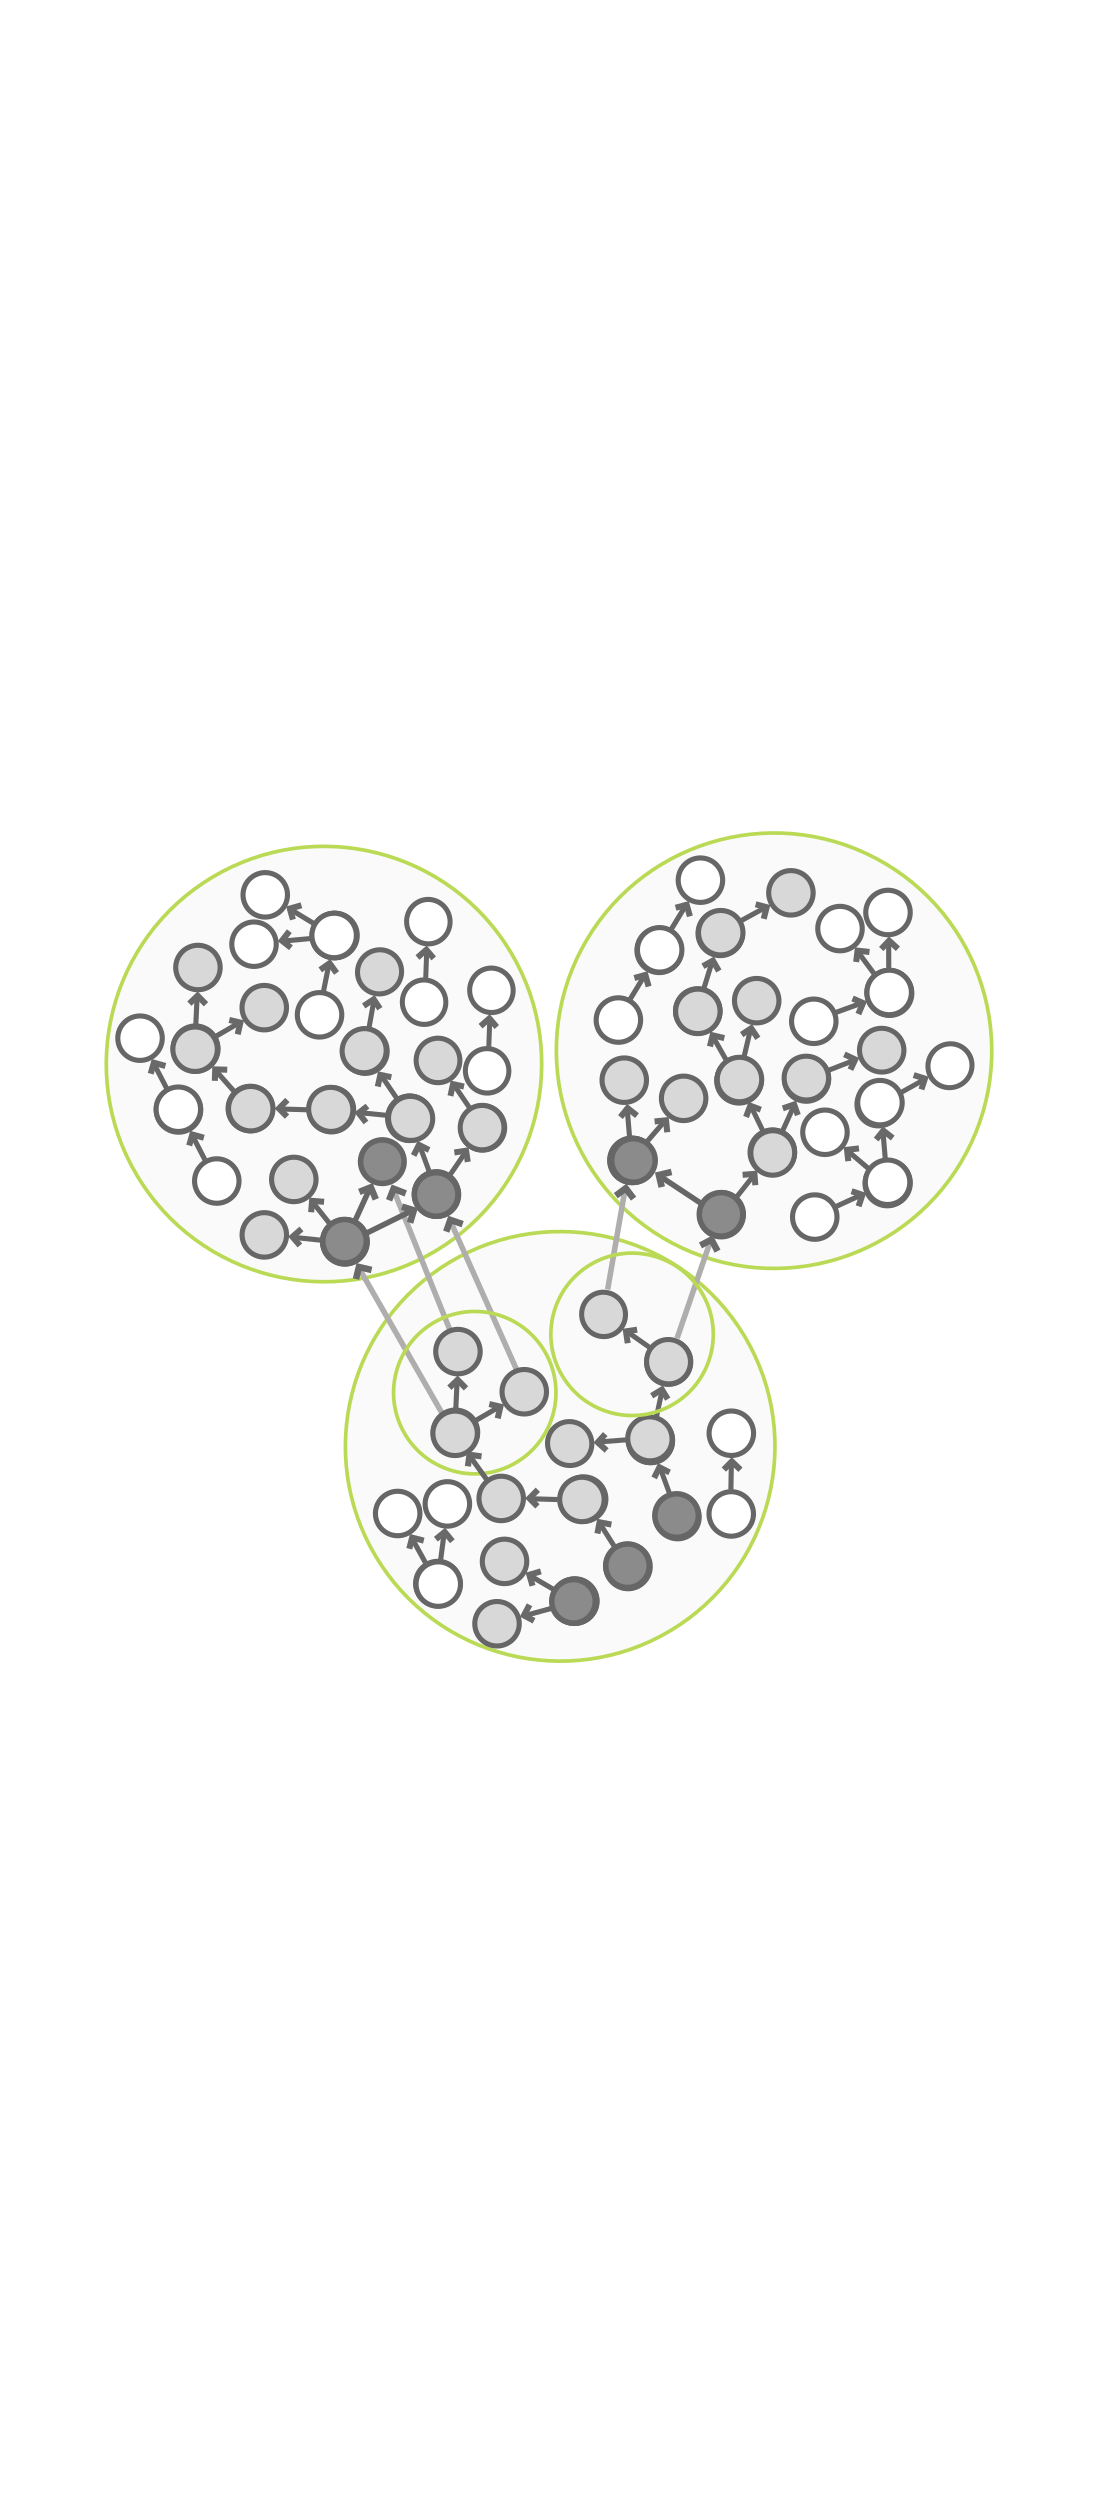
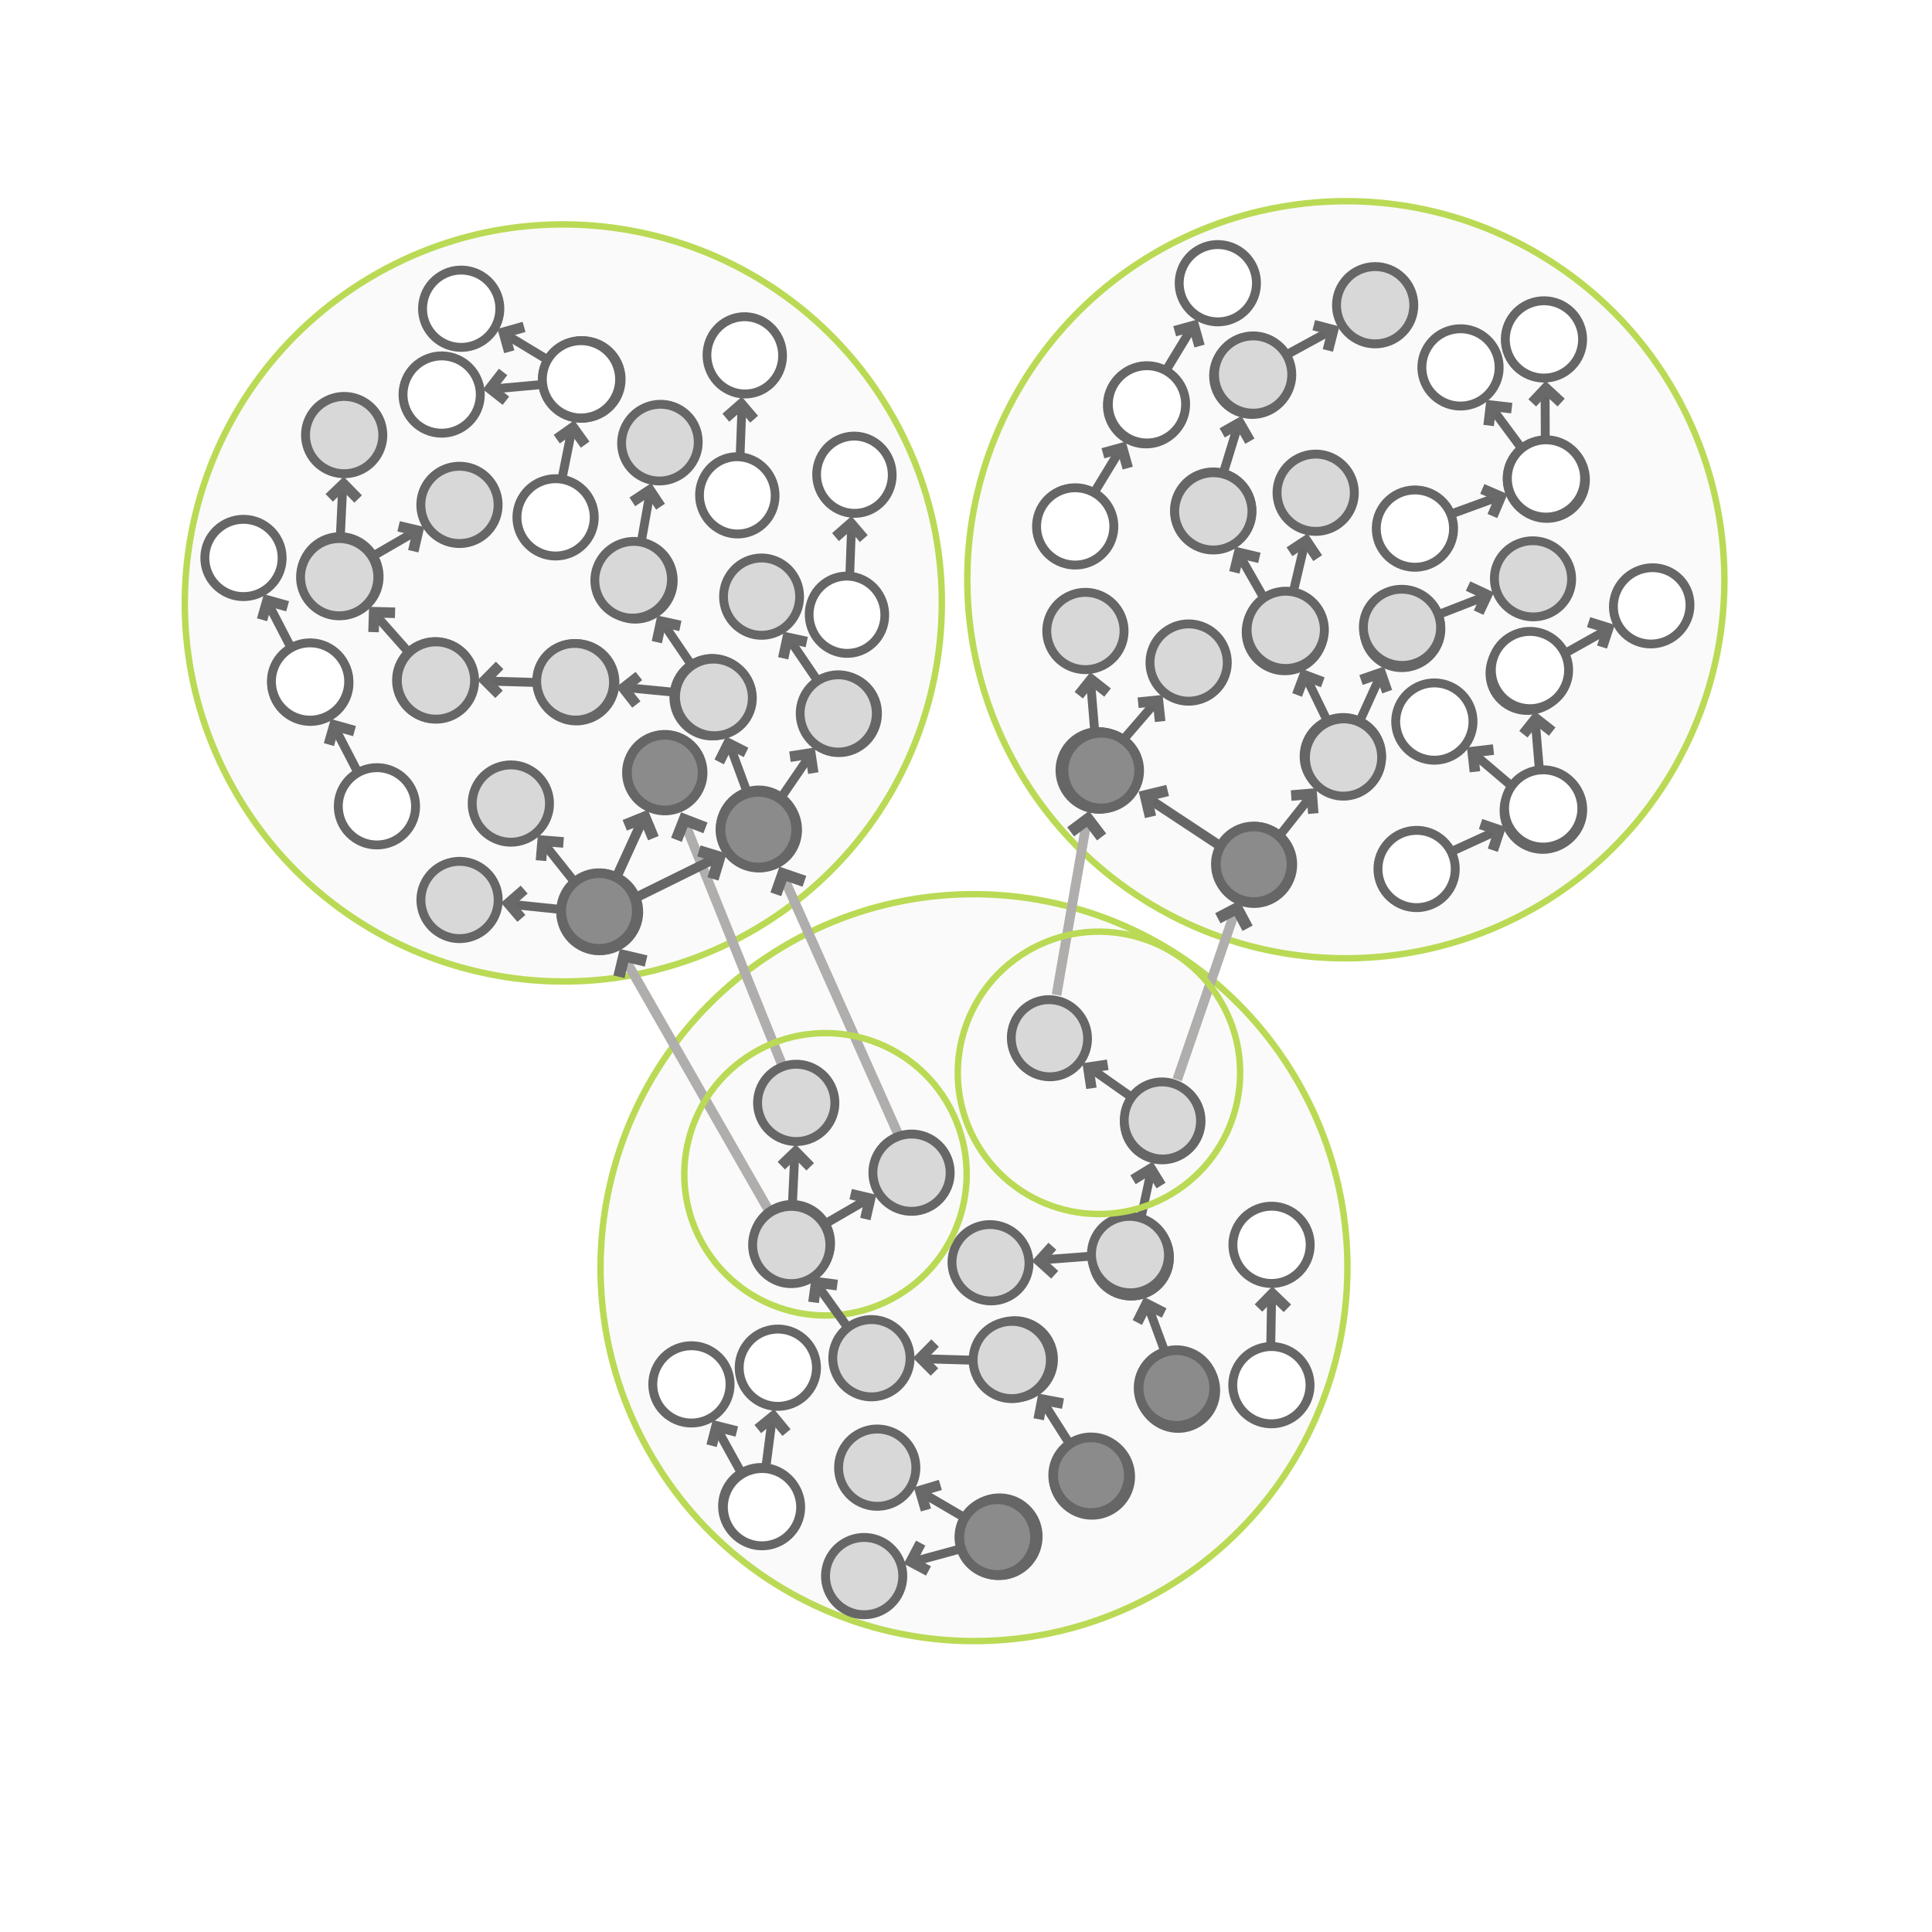
- <svg xmlns="http://www.w3.org/2000/svg" xmlns:xlink="http://www.w3.org/1999/xlink" viewBox="30.786 16.849 300 267.651" width="118.677" height="267.006">
+ <svg xmlns="http://www.w3.org/2000/svg" xmlns:xlink="http://www.w3.org/1999/xlink" viewBox="30.786 16.849 300 300" width="300px" height="300px">
  <defs>
    <symbol id="symbol-1" viewBox="0 0 75.989 137.212">
      <circle style="fill: rgb(216, 216, 216); stroke-width: 5px; stroke: rgb(102, 102, 102);" cx="243.248" cy="327.315" r="21.703" transform="matrix(0.838671, -0.544639, 0.544639, 0.838671, -336.3064, -34.83715)" />
      <circle style="fill: rgb(216, 216, 216); stroke-width: 5px; stroke: rgb(102, 102, 102);" cx="271.904" cy="253.912" r="21.703" transform="matrix(0.838671, -0.544639, 0.544639, 0.838671, -336.3064, -34.83715)" />
      <line style="stroke-width: 5px; marker-start: url(#marker-0); stroke: rgb(102, 102, 102);" x1="260.613" y1="282.91" x2="251.477" y2="305.225" transform="matrix(0.838671, -0.544639, 0.544639, 0.838671, -336.3064, -34.83715)" />
    </symbol>
    <marker id="marker-0" viewBox="0 0 12.641 9.03" overflow="visible" orient="auto" refX="6.32" refY="4.51">
      <polyline style="fill: none; stroke-miterlimit: 2; stroke-width: 5px; stroke: rgb(105, 105, 105);" points="2 3.775 10.625 0 14.641 9.03" transform="matrix(-0.390731, -0.920505, 0.920505, -0.390731, 7.415497, 13.93821)" />
    </marker>
    <symbol id="symbol-2" viewBox="0 0 75.989 137.212">
      <circle style="stroke-width: 5px; stroke: rgb(102, 102, 102); fill: rgb(255, 255, 255);" cx="243.248" cy="327.315" r="21.703" transform="matrix(0.838671, -0.544639, 0.544639, 0.838671, -336.3064, -34.83715)" />
      <circle style="stroke-width: 5px; stroke: rgb(102, 102, 102); fill: rgb(255, 255, 255);" cx="271.904" cy="253.912" r="21.703" transform="matrix(0.838671, -0.544639, 0.544639, 0.838671, -336.3064, -34.83715)" />
      <line style="stroke-width: 5px; marker-start: url(#marker-0); stroke: rgb(102, 102, 102); fill: rgb(255, 255, 255);" x1="222.038" y1="264.931" x2="212.902" y2="287.246" transform="matrix(0.838671, -0.544639, 0.544639, 0.838671, -294.162, -40.76803)" />
    </symbol>
  </defs>
-   <circle cx="158.955" cy="91.706" r="58.77" style="fill: rgb(250, 250, 250); stroke: rgb(186, 218, 85);" transform="matrix(0.858973, -0.512021, 0.512021, 0.858973, -65.23412, 103.0891)" />
-   <use width="75.989" height="137.212" transform="matrix(0.237541, -0.141595, 0.141595, 0.237541, 72.26856, 93.52187)" style="stroke-width: 23.94px; stroke: rgb(166, 172, 148);" xlink:href="#symbol-1" />
-   <use width="75.989" height="137.212" transform="matrix(0.268975, 0.064246, -0.064246, 0.268975, 78.08102, 64.40298)" style="stroke-width: 23.94px; stroke: rgb(166, 172, 148);" xlink:href="#symbol-1" />
-   <use width="75.989" height="137.212" transform="matrix(-0.233862, 0.139402, 0.141595, 0.237541, 144.2779, 103.7563)" style="stroke-width: 23.94px; stroke: rgb(166, 172, 148);" xlink:href="#symbol-1" />
-   <use width="75.989" height="137.212" transform="matrix(-0.191273, 0.19668, 0.193752, 0.1944, 129.3474, 85.24663)" style="stroke-width: 23.94px; stroke: rgb(166, 172, 148);" xlink:href="#symbol-1" />
-   <use width="75.989" height="137.212" transform="matrix(0.059353, -0.270097, 0.270097, 0.059353, 88.59203, 118.8479)" style="stroke-width: 23.94px; stroke: rgb(166, 172, 148);" xlink:href="#symbol-1" />
-   <use width="75.989" height="137.212" transform="matrix(-0.27426, 0.007077, 0.0028, 0.274452, 141.4084, 67.12992)" style="stroke-width: 23.94px; stroke: rgb(166, 172, 148);" xlink:href="#symbol-1" />
-   <use width="75.989" height="137.212" transform="matrix(0.029085, 0.272806, 0.27334, -0.024836, 111.0082, 105.2653)" style="stroke-width: 23.94px; stroke: rgb(166, 172, 148);" xlink:href="#symbol-1" />
-   <use width="75.989" height="137.212" transform="matrix(0.244623, -0.128975, 0.128975, 0.244623, 98.89336, 128.1529)" style="stroke-width: 23.94px; stroke: rgb(166, 172, 148);" xlink:href="#symbol-1" />
-   <use width="75.989" height="137.212" transform="matrix(0.091576, 0.260939, -0.260939, 0.091576, 107.2171, 74.66311)" style="stroke-width: 23.94px; stroke: rgb(166, 172, 148);" xlink:href="#symbol-1" />
-   <use width="75.989" height="137.212" transform="matrix(0.264953, -0.079211, 0.079211, 0.264953, 68.64732, 107.2936)" xlink:href="#symbol-2" />
-   <use width="75.989" height="137.212" transform="matrix(-0.267547, 0.039413, 0.040304, 0.273589, 170.2819, 71.16785)" xlink:href="#symbol-2" />
-   <use width="75.989" height="137.212" transform="matrix(0.264953, -0.079211, 0.079211, 0.264953, 58.26214, 87.91258)" xlink:href="#symbol-2" />
-   <use width="75.989" height="137.212" transform="matrix(-0.267547, 0.039413, 0.040304, 0.273589, 153.2562, 52.6301)" xlink:href="#symbol-2" />
-   <use width="75.989" height="137.212" transform="matrix(0.079155, -0.264971, 0.264971, 0.079155, 91.8148, 152.176)" style="stroke-width: 23.94px; stroke: rgb(166, 172, 148);" xlink:href="#symbol-1" />
-   <use width="75.989" height="137.212" transform="matrix(-0.249155, -0.109757, -0.111485, 0.253073, 171.9488, 113.425)" style="stroke-width: 23.94px; stroke: rgb(166, 172, 148);" xlink:href="#symbol-1" />
-   <use width="75.989" height="137.212" transform="matrix(-0.191273, 0.19668, 0.193752, 0.1944, 148.9677, 87.75452)" style="stroke-width: 23.94px; stroke: rgb(166, 172, 148);" xlink:href="#symbol-1" />
-   <use width="75.989" height="137.212" transform="matrix(0.026882, -0.275233, 0.275233, 0.026882, 90.29694, 75.56973)" xlink:href="#symbol-2" />
-   <use width="75.989" height="137.212" transform="matrix(0.184613, -0.205895, 0.205895, 0.184613, 90.67484, 55.42627)" xlink:href="#symbol-2" />
-   <circle cx="160.881" cy="213.013" r="57.981" style="fill: rgb(250, 250, 250); stroke: rgb(186, 218, 85);" transform="matrix(0.858973, -0.512021, 0.512021, 0.858973, -65.23412, 103.0891)" />
-   <use width="75.989" height="137.212" transform="matrix(-0.233862, 0.139402, 0.141595, 0.237541, 209.2057, 190.8026)" style="stroke-width: 23.94px; stroke: rgb(166, 172, 148);" xlink:href="#symbol-1" />
-   <use width="75.989" height="137.212" transform="matrix(-0.274338, -0.002714, -0.006998, 0.274377, 219.7807, 172.8459)" style="stroke-width: 23.94px; stroke: rgb(166, 172, 148);" xlink:href="#symbol-1" />
-   <use width="75.989" height="137.212" transform="matrix(0.257008, -0.102086, 0.102086, 0.257008, 177.5862, 213.2724)" style="stroke-width: 23.94px; stroke: rgb(166, 172, 148);" xlink:href="#symbol-1" />
-   <use width="75.989" height="137.212" transform="matrix(0.059353, -0.270097, 0.270097, 0.059353, 156.2113, 224.0808)" style="stroke-width: 23.94px; stroke: rgb(166, 172, 148);" xlink:href="#symbol-1" />
-   <use width="75.989" height="137.212" transform="matrix(-0.109557, 0.251527, 0.249892, 0.113514, 189.5281, 157.1057)" style="stroke-width: 23.94px; stroke: rgb(166, 172, 148);" xlink:href="#symbol-1" />
-   <use width="75.989" height="137.212" transform="matrix(0.075117, 0.263868, 0.265118, -0.071021, 174.3763, 197.1413)" style="stroke-width: 23.94px; stroke: rgb(166, 172, 148);" xlink:href="#symbol-1" />
-   <use width="75.989" height="137.212" transform="matrix(0.181667, -0.208502, 0.208502, 0.181667, 155.2878, 235.5522)" style="stroke-width: 23.94px; stroke: rgb(166, 172, 148);" xlink:href="#symbol-1" />
-   <use width="75.989" height="137.212" transform="matrix(-0.021706, -0.275688, 0.275688, -0.021706, 157.3471, 260.5117)" style="stroke-width: 23.94px; stroke: rgb(166, 172, 148);" xlink:href="#symbol-1" />
-   <line style="marker-start: url(#marker-0); stroke-width: 1.5px; fill: rgb(255, 246, 246); stroke: rgb(176, 173, 173);" x1="151.903" y1="157.152" x2="126.704" y2="194.485" transform="matrix(0.441529, -0.897247, 0.897247, 0.441529, -79.95565, 223.1792)" />
-   <line style="marker-start: url(#marker-0); stroke-width: 1.5px; fill: rgb(255, 246, 246); stroke: rgb(176, 173, 173);" x1="158.397" y1="138.897" x2="131.384" y2="169.027" transform="matrix(0.441529, -0.897247, 0.897247, 0.441529, -57.22479, 215.9859)" />
-   <line style="marker-start: url(#marker-0); stroke-width: 1.5px; fill: rgb(255, 246, 246); stroke: rgb(176, 173, 173);" x1="175.498" y1="146.747" x2="147.636" y2="180.23" transform="matrix(0.441529, -0.897247, 0.897247, 0.441529, -56.45907, 236.2691)" />
-   <line style="marker-start: url(#marker-0); stroke: rgb(102, 102, 102); fill: rgb(255, 255, 255); stroke-width: 1.5px;" x1="133.091" y1="138.834" x2="123.666" y2="139.109" transform="matrix(0.441529, -0.897247, 0.897247, 0.441529, -52.99608, 192.7988)" />
-   <circle cx="148.496" cy="188.757" r="21.922" style="fill: none; stroke: rgb(186, 218, 85);" transform="matrix(0.858973, -0.512021, 0.512021, 0.858973, -65.23412, 103.0891)" />
-   <line style="marker-start: url(#marker-0); stroke: rgb(102, 102, 102); stroke-width: 1.4px;" x1="161.951" y1="206.609" x2="158.449" y2="213.17" transform="matrix(0.441529, -0.897247, 0.897247, 0.441529, -98.85566, 260.9562)" />
-   <circle style="stroke: rgb(102, 102, 102); fill: rgb(139, 139, 139); stroke-width: 1.5px;" cx="65.837" cy="88.591" r="5.874" transform="matrix(0.441529, -0.897247, 0.897247, 0.441529, 77.07241, 265.4864)" />
-   <circle style="stroke: rgb(102, 102, 102); fill: rgb(139, 139, 139); stroke-width: 1.5px;" cx="65.837" cy="88.591" r="5.874" transform="matrix(0.578379, -0.815768, 0.815768, 0.578379, 89.84891, 238.3867)" />
-   <circle style="stroke: rgb(102, 102, 102); fill: rgb(139, 139, 139); stroke-width: 1.5px;" cx="65.837" cy="88.591" r="5.874" transform="matrix(0.441529, -0.897247, 0.897247, 0.441529, 104.9043, 242.3339)" />
-   <circle style="stroke: rgb(102, 102, 102); fill: rgb(139, 139, 139); stroke-width: 1.5px;" cx="65.837" cy="88.591" r="5.874" transform="matrix(0.441529, -0.897247, 0.897247, 0.441529, 15.24637, 168.2703)" />
-   <circle style="stroke: rgb(102, 102, 102); fill: rgb(139, 139, 139); stroke-width: 1.5px;" cx="65.837" cy="88.591" r="5.874" transform="matrix(0.441529, -0.897247, 0.897247, 0.441529, 25.45546, 146.7813)" />
-   <circle style="stroke: rgb(102, 102, 102); fill: rgb(139, 139, 139); stroke-width: 1.5px;" cx="65.837" cy="88.591" r="5.874" transform="matrix(0.441529, -0.897247, 0.897247, 0.441529, 39.98448, 155.6416)" />
-   <line style="marker-start: url(#marker-0); stroke: rgb(102, 102, 102); fill: rgb(255, 255, 255); stroke-width: 1.5px;" x1="140.781" y1="147.411" x2="130.1" y2="139.203" transform="matrix(0.441529, -0.897247, 0.897247, 0.441529, -52.94217, 201.5564)" />
-   <use width="75.989" height="137.212" transform="matrix(0.270756, 0.056262, -0.056262, 0.270756, 221.7921, 190.329)" xlink:href="#symbol-2" />
-   <use width="75.989" height="137.212" transform="matrix(0.268975, 0.064246, -0.064246, 0.268975, 148.2772, 168.0999)" style="stroke-width: 23.94px; stroke: rgb(166, 172, 148);" xlink:href="#symbol-1" />
-   <use width="75.989" height="137.212" transform="matrix(0.091576, 0.260939, -0.260939, 0.091576, 177.4133, 178.36)" style="stroke-width: 23.94px; stroke: rgb(166, 172, 148);" xlink:href="#symbol-1" />
-   <use width="75.989" height="137.212" transform="matrix(0.25623, 0.104029, -0.104029, 0.25623, 116.431, 54.93586)" xlink:href="#symbol-2" />
-   <circle cx="158.955" cy="91.706" r="58.77" style="fill: rgb(250, 250, 250); stroke: rgb(186, 218, 85);" transform="matrix(0.884218, 0.467075, -0.467075, 0.884218, 142.0521, -58.45981)" />
-   <use width="75.989" height="137.212" transform="matrix(0.244522, 0.129165, -0.129165, 0.244522, 221.7738, 53.98116)" style="stroke-width: 23.94px; stroke: rgb(166, 172, 148);" xlink:href="#symbol-1" />
-   <use width="75.989" height="137.212" transform="matrix(0.085103, 0.263121, -0.263121, 0.085103, 249.6643, 43.79218)" style="stroke-width: 23.94px; stroke: rgb(166, 172, 148);" xlink:href="#symbol-1" />
-   <use width="75.989" height="137.212" transform="matrix(-0.240735, -0.127165, -0.129165, 0.244522, 250.5054, 120.7987)" style="stroke-width: 23.94px; stroke: rgb(166, 172, 148);" xlink:href="#symbol-1" />
-   <use width="75.989" height="137.212" transform="matrix(-0.267486, -0.060991, -0.065184, 0.266612, 258.5423, 98.41708)" style="stroke-width: 23.94px; stroke: rgb(166, 172, 148);" xlink:href="#symbol-1" />
-   <use width="75.989" height="137.212" transform="matrix(0.261533, -0.089865, 0.089865, 0.261533, 208.641, 81.09928)" style="stroke-width: 23.94px; stroke: rgb(166, 172, 148);" xlink:href="#symbol-1" />
-   <use width="75.989" height="137.212" transform="matrix(-0.148759, -0.23052, -0.232909, 0.145207, 280.2891, 99.28919)" style="stroke-width: 23.94px; stroke: rgb(166, 172, 148);" xlink:href="#symbol-1" />
-   <use width="75.989" height="137.212" transform="matrix(-0.217826, 0.166796, 0.163446, 0.220493, 231.9044, 93.17348)" style="stroke-width: 23.94px; stroke: rgb(166, 172, 148);" xlink:href="#symbol-1" />
-   <use width="75.989" height="137.212" transform="matrix(0.171953, 0.21658, -0.21658, 0.171953, 216.6953, 98.06625)" style="stroke-width: 23.94px; stroke: rgb(166, 172, 148);" xlink:href="#symbol-1" />
-   <use width="75.989" height="137.212" transform="matrix(0.205514, 0.185036, -0.185036, 0.205514, 208.1291, 58.0552)" xlink:href="#symbol-2" />
-   <use width="75.989" height="137.212" transform="matrix(0.205514, 0.185036, -0.185036, 0.205514, 219.2753, 39.10158)" xlink:href="#symbol-2" />
-   <use width="75.989" height="137.212" transform="matrix(-0.172879, -0.207961, -0.212657, 0.176784, 298.8363, 101.8613)" xlink:href="#symbol-2" />
-   <use width="75.989" height="137.212" transform="matrix(0.275034, 0.028834, -0.028834, 0.275034, 191.9367, 95.70701)" style="stroke-width: 23.94px; stroke: rgb(166, 172, 148);" xlink:href="#symbol-1" />
-   <use width="75.989" height="137.212" transform="matrix(0.249022, -0.120266, 0.120266, 0.249022, 246.4853, 60.03468)" xlink:href="#symbol-2" />
-   <use width="75.989" height="137.212" transform="matrix(0.271889, 0.050508, -0.050508, 0.271889, 263.8833, 49.87539)" xlink:href="#symbol-2" />
-   <circle style="stroke: rgb(102, 102, 102); fill: rgb(139, 139, 139); stroke-width: 1.5px;" cx="65.837" cy="88.591" r="5.874" transform="matrix(0.995955, -0.089857, 0.089857, 0.995955, 128.2705, 44.18407)" />
-   <circle style="stroke: rgb(102, 102, 102); fill: rgb(139, 139, 139); stroke-width: 1.5px;" cx="65.837" cy="88.591" r="5.874" transform="matrix(0.995955, -0.089857, 0.089857, 0.995955, 151.9276, 58.73742)" />
-   <line style="marker-start: url(#marker-0); stroke: rgb(102, 102, 102); fill: rgb(255, 255, 255); stroke-width: 1.5px;" x1="220.474" y1="138.937" x2="209.793" y2="130.729" transform="matrix(-0.997433, 0.071603, -0.071603, -0.997433, 439.3692, 253.9157)" />
-   <use width="75.989" height="137.212" transform="matrix(0.044499, 0.272939, -0.272939, 0.044499, 277.7047, 71.61447)" xlink:href="#symbol-2" />
-   <line style="marker-start: url(#marker-0); stroke-width: 1.5px; fill: rgb(255, 246, 246); stroke: rgb(176, 173, 173);" x1="199.498" y1="135.067" x2="194.755" y2="161.322" transform="matrix(0.999978, -0.006681, 0.006681, 0.999978, -0.985164, 1.325068)" />
-   <line style="marker-start: url(#marker-0); stroke-width: 1.5px; fill: rgb(255, 246, 246); stroke: rgb(176, 173, 173);" x1="222.43" y1="148.892" x2="213.455" y2="174.462" transform="matrix(0.999978, -0.006681, 0.006681, 0.999978, -1.032361, 1.464596)" />
-   <circle cx="148.496" cy="188.757" r="21.922" style="fill: none; stroke: rgb(186, 218, 85);" transform="matrix(0.858973, -0.512021, 0.512021, 0.858973, -22.76909, 87.33554)" />
-   <use width="75.989" height="137.212" transform="matrix(0.215275, -0.173587, 0.173587, 0.215275, 241.8387, 117.6411)" xlink:href="#symbol-2" />
-   <use width="75.989" height="137.212" transform="matrix(0.275074, 0.028442, -0.028442, 0.275074, 260.9554, 101.7795)" xlink:href="#symbol-2" />
-   <use width="75.989" height="137.212" transform="matrix(0.066341, 0.268467, -0.268467, 0.066341, 276.483, 122.3345)" xlink:href="#symbol-2" />
-   <use width="75.989" height="137.212" transform="matrix(0.252632, 0.112482, -0.112482, 0.252632, 230.8766, 72.40112)" style="stroke-width: 23.94px; stroke: rgb(166, 172, 148);" xlink:href="#symbol-1" />
-   <use width="75.989" height="137.212" transform="matrix(0.262779, -0.086159, 0.086159, 0.262779, 127.6743, 216.5137)" xlink:href="#symbol-2" />
-   <use width="75.989" height="137.212" transform="matrix(0.262782, 0.08614, -0.08614, 0.262782, 146.2666, 208.753)" xlink:href="#symbol-2" />
+   <circle cx="158.955" cy="91.706" r="58.77" style="fill: rgb(250, 250, 250); stroke: rgb(186, 218, 85);" transform="matrix(0.858973, -0.512021, 0.512021, 0.858973, -65.23412, 113.0891)" />
+   <use width="75.989" height="137.212" transform="matrix(0.237541, -0.141595, 0.141595, 0.237541, 72.26856, 103.5219)" style="stroke-width: 23.94px; stroke: rgb(166, 172, 148);" xlink:href="#symbol-1" />
+   <use width="75.989" height="137.212" transform="matrix(0.268975, 0.064246, -0.064246, 0.268975, 78.08102, 74.40298)" style="stroke-width: 23.94px; stroke: rgb(166, 172, 148);" xlink:href="#symbol-1" />
+   <use width="75.989" height="137.212" transform="matrix(-0.233862, 0.139402, 0.141595, 0.237541, 144.2779, 113.7563)" style="stroke-width: 23.94px; stroke: rgb(166, 172, 148);" xlink:href="#symbol-1" />
+   <use width="75.989" height="137.212" transform="matrix(-0.191273, 0.19668, 0.193752, 0.1944, 129.3474, 95.24663)" style="stroke-width: 23.94px; stroke: rgb(166, 172, 148);" xlink:href="#symbol-1" />
+   <use width="75.989" height="137.212" transform="matrix(0.059353, -0.270097, 0.270097, 0.059353, 88.59203, 128.8479)" style="stroke-width: 23.94px; stroke: rgb(166, 172, 148);" xlink:href="#symbol-1" />
+   <use width="75.989" height="137.212" transform="matrix(-0.27426, 0.007077, 0.0028, 0.274452, 141.4084, 77.12992)" style="stroke-width: 23.94px; stroke: rgb(166, 172, 148);" xlink:href="#symbol-1" />
+   <use width="75.989" height="137.212" transform="matrix(0.029085, 0.272806, 0.27334, -0.024836, 111.0082, 115.2653)" style="stroke-width: 23.94px; stroke: rgb(166, 172, 148);" xlink:href="#symbol-1" />
+   <use width="75.989" height="137.212" transform="matrix(0.244623, -0.128975, 0.128975, 0.244623, 98.89336, 138.1529)" style="stroke-width: 23.94px; stroke: rgb(166, 172, 148);" xlink:href="#symbol-1" />
+   <use width="75.989" height="137.212" transform="matrix(0.091576, 0.260939, -0.260939, 0.091576, 107.2171, 84.66311)" style="stroke-width: 23.94px; stroke: rgb(166, 172, 148);" xlink:href="#symbol-1" />
+   <use width="75.989" height="137.212" transform="matrix(0.264953, -0.079211, 0.079211, 0.264953, 68.64732, 117.2936)" xlink:href="#symbol-2" />
+   <use width="75.989" height="137.212" transform="matrix(-0.267547, 0.039413, 0.040304, 0.273589, 170.2819, 81.16785)" xlink:href="#symbol-2" />
+   <use width="75.989" height="137.212" transform="matrix(0.264953, -0.079211, 0.079211, 0.264953, 58.26214, 97.91258)" xlink:href="#symbol-2" />
+   <use width="75.989" height="137.212" transform="matrix(-0.267547, 0.039413, 0.040304, 0.273589, 153.2562, 62.6301)" xlink:href="#symbol-2" />
+   <use width="75.989" height="137.212" transform="matrix(0.079155, -0.264971, 0.264971, 0.079155, 91.8148, 162.176)" style="stroke-width: 23.94px; stroke: rgb(166, 172, 148);" xlink:href="#symbol-1" />
+   <use width="75.989" height="137.212" transform="matrix(-0.249155, -0.109757, -0.111485, 0.253073, 171.9488, 123.425)" style="stroke-width: 23.94px; stroke: rgb(166, 172, 148);" xlink:href="#symbol-1" />
+   <use width="75.989" height="137.212" transform="matrix(-0.191273, 0.19668, 0.193752, 0.1944, 148.9677, 97.75452)" style="stroke-width: 23.94px; stroke: rgb(166, 172, 148);" xlink:href="#symbol-1" />
+   <use width="75.989" height="137.212" transform="matrix(0.026882, -0.275233, 0.275233, 0.026882, 90.29694, 85.56973)" xlink:href="#symbol-2" />
+   <use width="75.989" height="137.212" transform="matrix(0.184613, -0.205895, 0.205895, 0.184613, 90.67484, 65.42627)" xlink:href="#symbol-2" />
+   <circle cx="160.881" cy="213.013" r="57.981" style="fill: rgb(250, 250, 250); stroke: rgb(186, 218, 85);" transform="matrix(0.858973, -0.512021, 0.512021, 0.858973, -65.23412, 113.0891)" />
+   <use width="75.989" height="137.212" transform="matrix(-0.233862, 0.139402, 0.141595, 0.237541, 209.2057, 200.8026)" style="stroke-width: 23.94px; stroke: rgb(166, 172, 148);" xlink:href="#symbol-1" />
+   <use width="75.989" height="137.212" transform="matrix(-0.274338, -0.002714, -0.006998, 0.274377, 219.7807, 182.8459)" style="stroke-width: 23.94px; stroke: rgb(166, 172, 148);" xlink:href="#symbol-1" />
+   <use width="75.989" height="137.212" transform="matrix(0.257008, -0.102086, 0.102086, 0.257008, 177.5862, 223.2724)" style="stroke-width: 23.94px; stroke: rgb(166, 172, 148);" xlink:href="#symbol-1" />
+   <use width="75.989" height="137.212" transform="matrix(0.059353, -0.270097, 0.270097, 0.059353, 156.2113, 234.0808)" style="stroke-width: 23.94px; stroke: rgb(166, 172, 148);" xlink:href="#symbol-1" />
+   <use width="75.989" height="137.212" transform="matrix(-0.109557, 0.251527, 0.249892, 0.113514, 189.5281, 167.1057)" style="stroke-width: 23.94px; stroke: rgb(166, 172, 148);" xlink:href="#symbol-1" />
+   <use width="75.989" height="137.212" transform="matrix(0.075117, 0.263868, 0.265118, -0.071021, 174.3763, 207.1413)" style="stroke-width: 23.94px; stroke: rgb(166, 172, 148);" xlink:href="#symbol-1" />
+   <use width="75.989" height="137.212" transform="matrix(0.181667, -0.208502, 0.208502, 0.181667, 155.2878, 245.5522)" style="stroke-width: 23.94px; stroke: rgb(166, 172, 148);" xlink:href="#symbol-1" />
+   <use width="75.989" height="137.212" transform="matrix(-0.021706, -0.275688, 0.275688, -0.021706, 157.3471, 270.5117)" style="stroke-width: 23.94px; stroke: rgb(166, 172, 148);" xlink:href="#symbol-1" />
+   <line style="marker-start: url(#marker-0); stroke-width: 1.5px; fill: rgb(255, 246, 246); stroke: rgb(176, 173, 173);" x1="151.903" y1="167.152" x2="126.704" y2="204.485" transform="matrix(0.441529, -0.897247, 0.897247, 0.441529, -88.92812, 228.7639)" />
+   <line style="marker-start: url(#marker-0); stroke-width: 1.5px; fill: rgb(255, 246, 246); stroke: rgb(176, 173, 173);" x1="158.397" y1="148.897" x2="131.384" y2="179.027" transform="matrix(0.441529, -0.897247, 0.897247, 0.441529, -66.19726, 221.5706)" />
+   <line style="marker-start: url(#marker-0); stroke-width: 1.5px; fill: rgb(255, 246, 246); stroke: rgb(176, 173, 173);" x1="175.498" y1="156.747" x2="147.636" y2="190.23" transform="matrix(0.441529, -0.897247, 0.897247, 0.441529, -65.43154, 241.8538)" />
+   <line style="marker-start: url(#marker-0); stroke: rgb(102, 102, 102); fill: rgb(255, 255, 255); stroke-width: 1.5px;" x1="133.091" y1="148.834" x2="123.666" y2="149.109" transform="matrix(0.441529, -0.897247, 0.897247, 0.441529, -61.96855, 198.3835)" />
+   <circle cx="148.496" cy="188.757" r="21.922" style="fill: none; stroke: rgb(186, 218, 85);" transform="matrix(0.858973, -0.512021, 0.512021, 0.858973, -65.23412, 113.0891)" />
+   <line style="marker-start: url(#marker-0); stroke: rgb(102, 102, 102); stroke-width: 1.4px;" x1="161.951" y1="216.609" x2="158.449" y2="223.17" transform="matrix(0.441529, -0.897247, 0.897247, 0.441529, -107.8281, 266.5409)" />
+   <circle style="stroke: rgb(102, 102, 102); fill: rgb(139, 139, 139); stroke-width: 1.5px;" cx="65.837" cy="88.591" r="5.874" transform="matrix(0.441529, -0.897247, 0.897247, 0.441529, 77.07241, 275.4864)" />
+   <circle style="stroke: rgb(102, 102, 102); fill: rgb(139, 139, 139); stroke-width: 1.5px;" cx="65.837" cy="88.591" r="5.874" transform="matrix(0.578379, -0.815768, 0.815768, 0.578379, 89.84891, 248.3867)" />
+   <circle style="stroke: rgb(102, 102, 102); fill: rgb(139, 139, 139); stroke-width: 1.5px;" cx="65.837" cy="88.591" r="5.874" transform="matrix(0.441529, -0.897247, 0.897247, 0.441529, 104.9043, 252.3339)" />
+   <circle style="stroke: rgb(102, 102, 102); fill: rgb(139, 139, 139); stroke-width: 1.5px;" cx="65.837" cy="88.591" r="5.874" transform="matrix(0.441529, -0.897247, 0.897247, 0.441529, 15.24637, 178.2703)" />
+   <circle style="stroke: rgb(102, 102, 102); fill: rgb(139, 139, 139); stroke-width: 1.5px;" cx="65.837" cy="88.591" r="5.874" transform="matrix(0.441529, -0.897247, 0.897247, 0.441529, 25.45546, 156.7813)" />
+   <circle style="stroke: rgb(102, 102, 102); fill: rgb(139, 139, 139); stroke-width: 1.5px;" cx="65.837" cy="88.591" r="5.874" transform="matrix(0.441529, -0.897247, 0.897247, 0.441529, 39.98448, 165.6416)" />
+   <line style="marker-start: url(#marker-0); stroke: rgb(102, 102, 102); fill: rgb(255, 255, 255); stroke-width: 1.5px;" x1="140.781" y1="157.411" x2="130.1" y2="149.203" transform="matrix(0.441529, -0.897247, 0.897247, 0.441529, -61.91464, 207.1411)" />
+   <use width="75.989" height="137.212" transform="matrix(0.270756, 0.056262, -0.056262, 0.270756, 221.7921, 200.329)" xlink:href="#symbol-2" />
+   <use width="75.989" height="137.212" transform="matrix(0.268975, 0.064246, -0.064246, 0.268975, 148.2772, 178.0999)" style="stroke-width: 23.94px; stroke: rgb(166, 172, 148);" xlink:href="#symbol-1" />
+   <use width="75.989" height="137.212" transform="matrix(0.091576, 0.260939, -0.260939, 0.091576, 177.4133, 188.36)" style="stroke-width: 23.94px; stroke: rgb(166, 172, 148);" xlink:href="#symbol-1" />
+   <use width="75.989" height="137.212" transform="matrix(0.25623, 0.104029, -0.104029, 0.25623, 116.431, 64.93586)" xlink:href="#symbol-2" />
+   <circle cx="158.955" cy="91.706" r="58.77" style="fill: rgb(250, 250, 250); stroke: rgb(186, 218, 85);" transform="matrix(0.884218, 0.467075, -0.467075, 0.884218, 142.0521, -48.45981)" />
+   <use width="75.989" height="137.212" transform="matrix(0.244522, 0.129165, -0.129165, 0.244522, 221.7738, 63.98116)" style="stroke-width: 23.94px; stroke: rgb(166, 172, 148);" xlink:href="#symbol-1" />
+   <use width="75.989" height="137.212" transform="matrix(0.085103, 0.263121, -0.263121, 0.085103, 249.6643, 53.79218)" style="stroke-width: 23.94px; stroke: rgb(166, 172, 148);" xlink:href="#symbol-1" />
+   <use width="75.989" height="137.212" transform="matrix(-0.240735, -0.127165, -0.129165, 0.244522, 250.5054, 130.7987)" style="stroke-width: 23.94px; stroke: rgb(166, 172, 148);" xlink:href="#symbol-1" />
+   <use width="75.989" height="137.212" transform="matrix(-0.267486, -0.060991, -0.065184, 0.266612, 258.5423, 108.4171)" style="stroke-width: 23.94px; stroke: rgb(166, 172, 148);" xlink:href="#symbol-1" />
+   <use width="75.989" height="137.212" transform="matrix(0.261533, -0.089865, 0.089865, 0.261533, 208.641, 91.09928)" style="stroke-width: 23.94px; stroke: rgb(166, 172, 148);" xlink:href="#symbol-1" />
+   <use width="75.989" height="137.212" transform="matrix(-0.148759, -0.23052, -0.232909, 0.145207, 280.2891, 109.2892)" style="stroke-width: 23.94px; stroke: rgb(166, 172, 148);" xlink:href="#symbol-1" />
+   <use width="75.989" height="137.212" transform="matrix(-0.217826, 0.166796, 0.163446, 0.220493, 231.9044, 103.1735)" style="stroke-width: 23.94px; stroke: rgb(166, 172, 148);" xlink:href="#symbol-1" />
+   <use width="75.989" height="137.212" transform="matrix(0.171953, 0.21658, -0.21658, 0.171953, 216.6953, 108.0663)" style="stroke-width: 23.94px; stroke: rgb(166, 172, 148);" xlink:href="#symbol-1" />
+   <use width="75.989" height="137.212" transform="matrix(0.205514, 0.185036, -0.185036, 0.205514, 208.1291, 68.0552)" xlink:href="#symbol-2" />
+   <use width="75.989" height="137.212" transform="matrix(0.205514, 0.185036, -0.185036, 0.205514, 219.2753, 49.10158)" xlink:href="#symbol-2" />
+   <use width="75.989" height="137.212" transform="matrix(-0.172879, -0.207961, -0.212657, 0.176784, 298.8363, 111.8613)" xlink:href="#symbol-2" />
+   <use width="75.989" height="137.212" transform="matrix(0.275034, 0.028834, -0.028834, 0.275034, 191.9367, 105.707)" style="stroke-width: 23.94px; stroke: rgb(166, 172, 148);" xlink:href="#symbol-1" />
+   <use width="75.989" height="137.212" transform="matrix(0.249022, -0.120266, 0.120266, 0.249022, 246.4853, 70.03468)" xlink:href="#symbol-2" />
+   <use width="75.989" height="137.212" transform="matrix(0.271889, 0.050508, -0.050508, 0.271889, 263.8833, 59.87539)" xlink:href="#symbol-2" />
+   <circle style="stroke: rgb(102, 102, 102); fill: rgb(139, 139, 139); stroke-width: 1.5px;" cx="65.837" cy="88.591" r="5.874" transform="matrix(0.995955, -0.089857, 0.089857, 0.995955, 128.2705, 54.18407)" />
+   <circle style="stroke: rgb(102, 102, 102); fill: rgb(139, 139, 139); stroke-width: 1.5px;" cx="65.837" cy="88.591" r="5.874" transform="matrix(0.995955, -0.089857, 0.089857, 0.995955, 151.9276, 68.73743)" />
+   <line style="marker-start: url(#marker-0); stroke: rgb(102, 102, 102); fill: rgb(255, 255, 255); stroke-width: 1.5px;" x1="220.474" y1="148.937" x2="209.793" y2="140.729" transform="matrix(-0.997433, 0.071603, -0.071603, -0.997433, 440.0853, 273.89)" />
+   <use width="75.989" height="137.212" transform="matrix(0.044499, 0.272939, -0.272939, 0.044499, 277.7047, 81.61447)" xlink:href="#symbol-2" />
+   <line style="marker-start: url(#marker-0); stroke-width: 1.5px; fill: rgb(255, 246, 246); stroke: rgb(176, 173, 173);" x1="199.499" y1="145.072" x2="194.756" y2="171.327" transform="matrix(0.999978, -0.006681, 0.006681, 0.999978, -1.052531, 1.320539)" />
+   <line style="marker-start: url(#marker-0); stroke-width: 1.5px; fill: rgb(255, 246, 246); stroke: rgb(176, 173, 173);" x1="222.473" y1="158.897" x2="213.498" y2="184.467" transform="matrix(0.999978, -0.006681, 0.006681, 0.999978, -1.142142, 1.460192)" />
+   <circle cx="148.496" cy="188.757" r="21.922" style="fill: none; stroke: rgb(186, 218, 85);" transform="matrix(0.858973, -0.512021, 0.512021, 0.858973, -22.76909, 97.33554)" />
+   <use width="75.989" height="137.212" transform="matrix(0.215275, -0.173587, 0.173587, 0.215275, 241.8387, 127.6411)" xlink:href="#symbol-2" />
+   <use width="75.989" height="137.212" transform="matrix(0.275074, 0.028442, -0.028442, 0.275074, 260.9554, 111.7795)" xlink:href="#symbol-2" />
+   <use width="75.989" height="137.212" transform="matrix(0.066341, 0.268467, -0.268467, 0.066341, 276.483, 132.3345)" xlink:href="#symbol-2" />
+   <use width="75.989" height="137.212" transform="matrix(0.252632, 0.112482, -0.112482, 0.252632, 230.8766, 82.40112)" style="stroke-width: 23.94px; stroke: rgb(166, 172, 148);" xlink:href="#symbol-1" />
+   <use width="75.989" height="137.212" transform="matrix(0.262779, -0.086159, 0.086159, 0.262779, 127.6743, 226.5137)" xlink:href="#symbol-2" />
+   <use width="75.989" height="137.212" transform="matrix(0.262782, 0.08614, -0.08614, 0.262782, 146.2666, 218.753)" xlink:href="#symbol-2" />
</svg>
